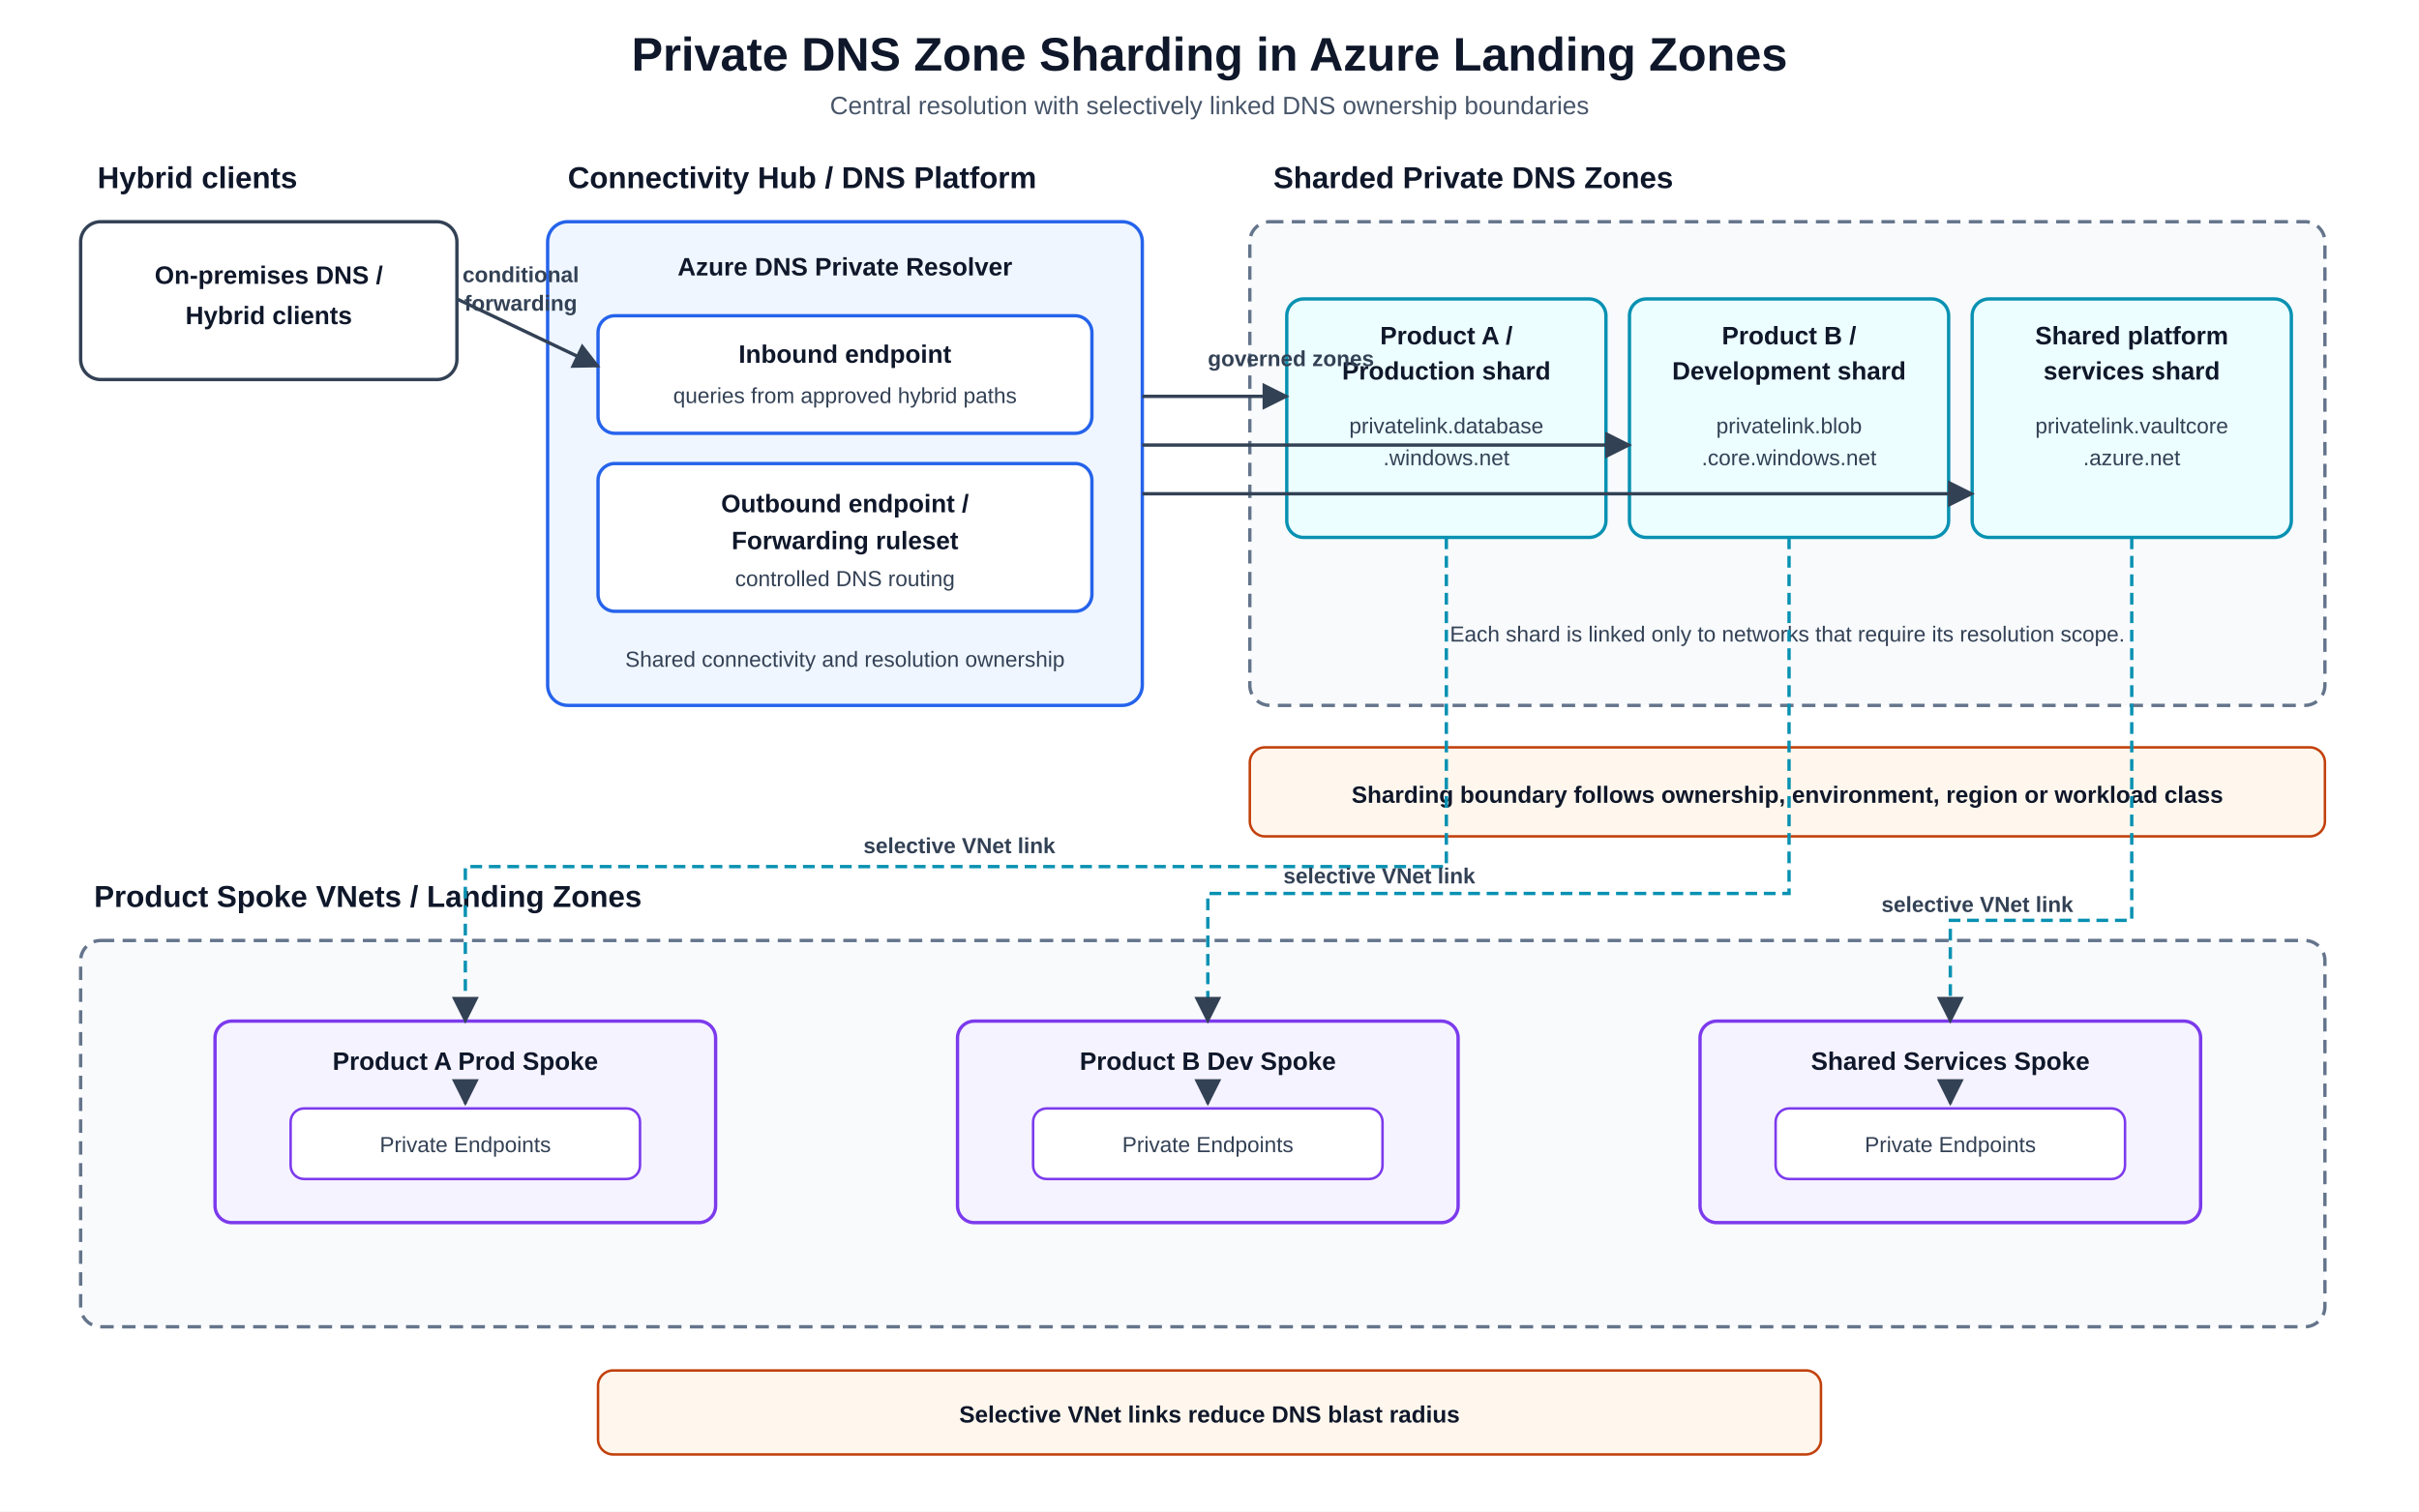
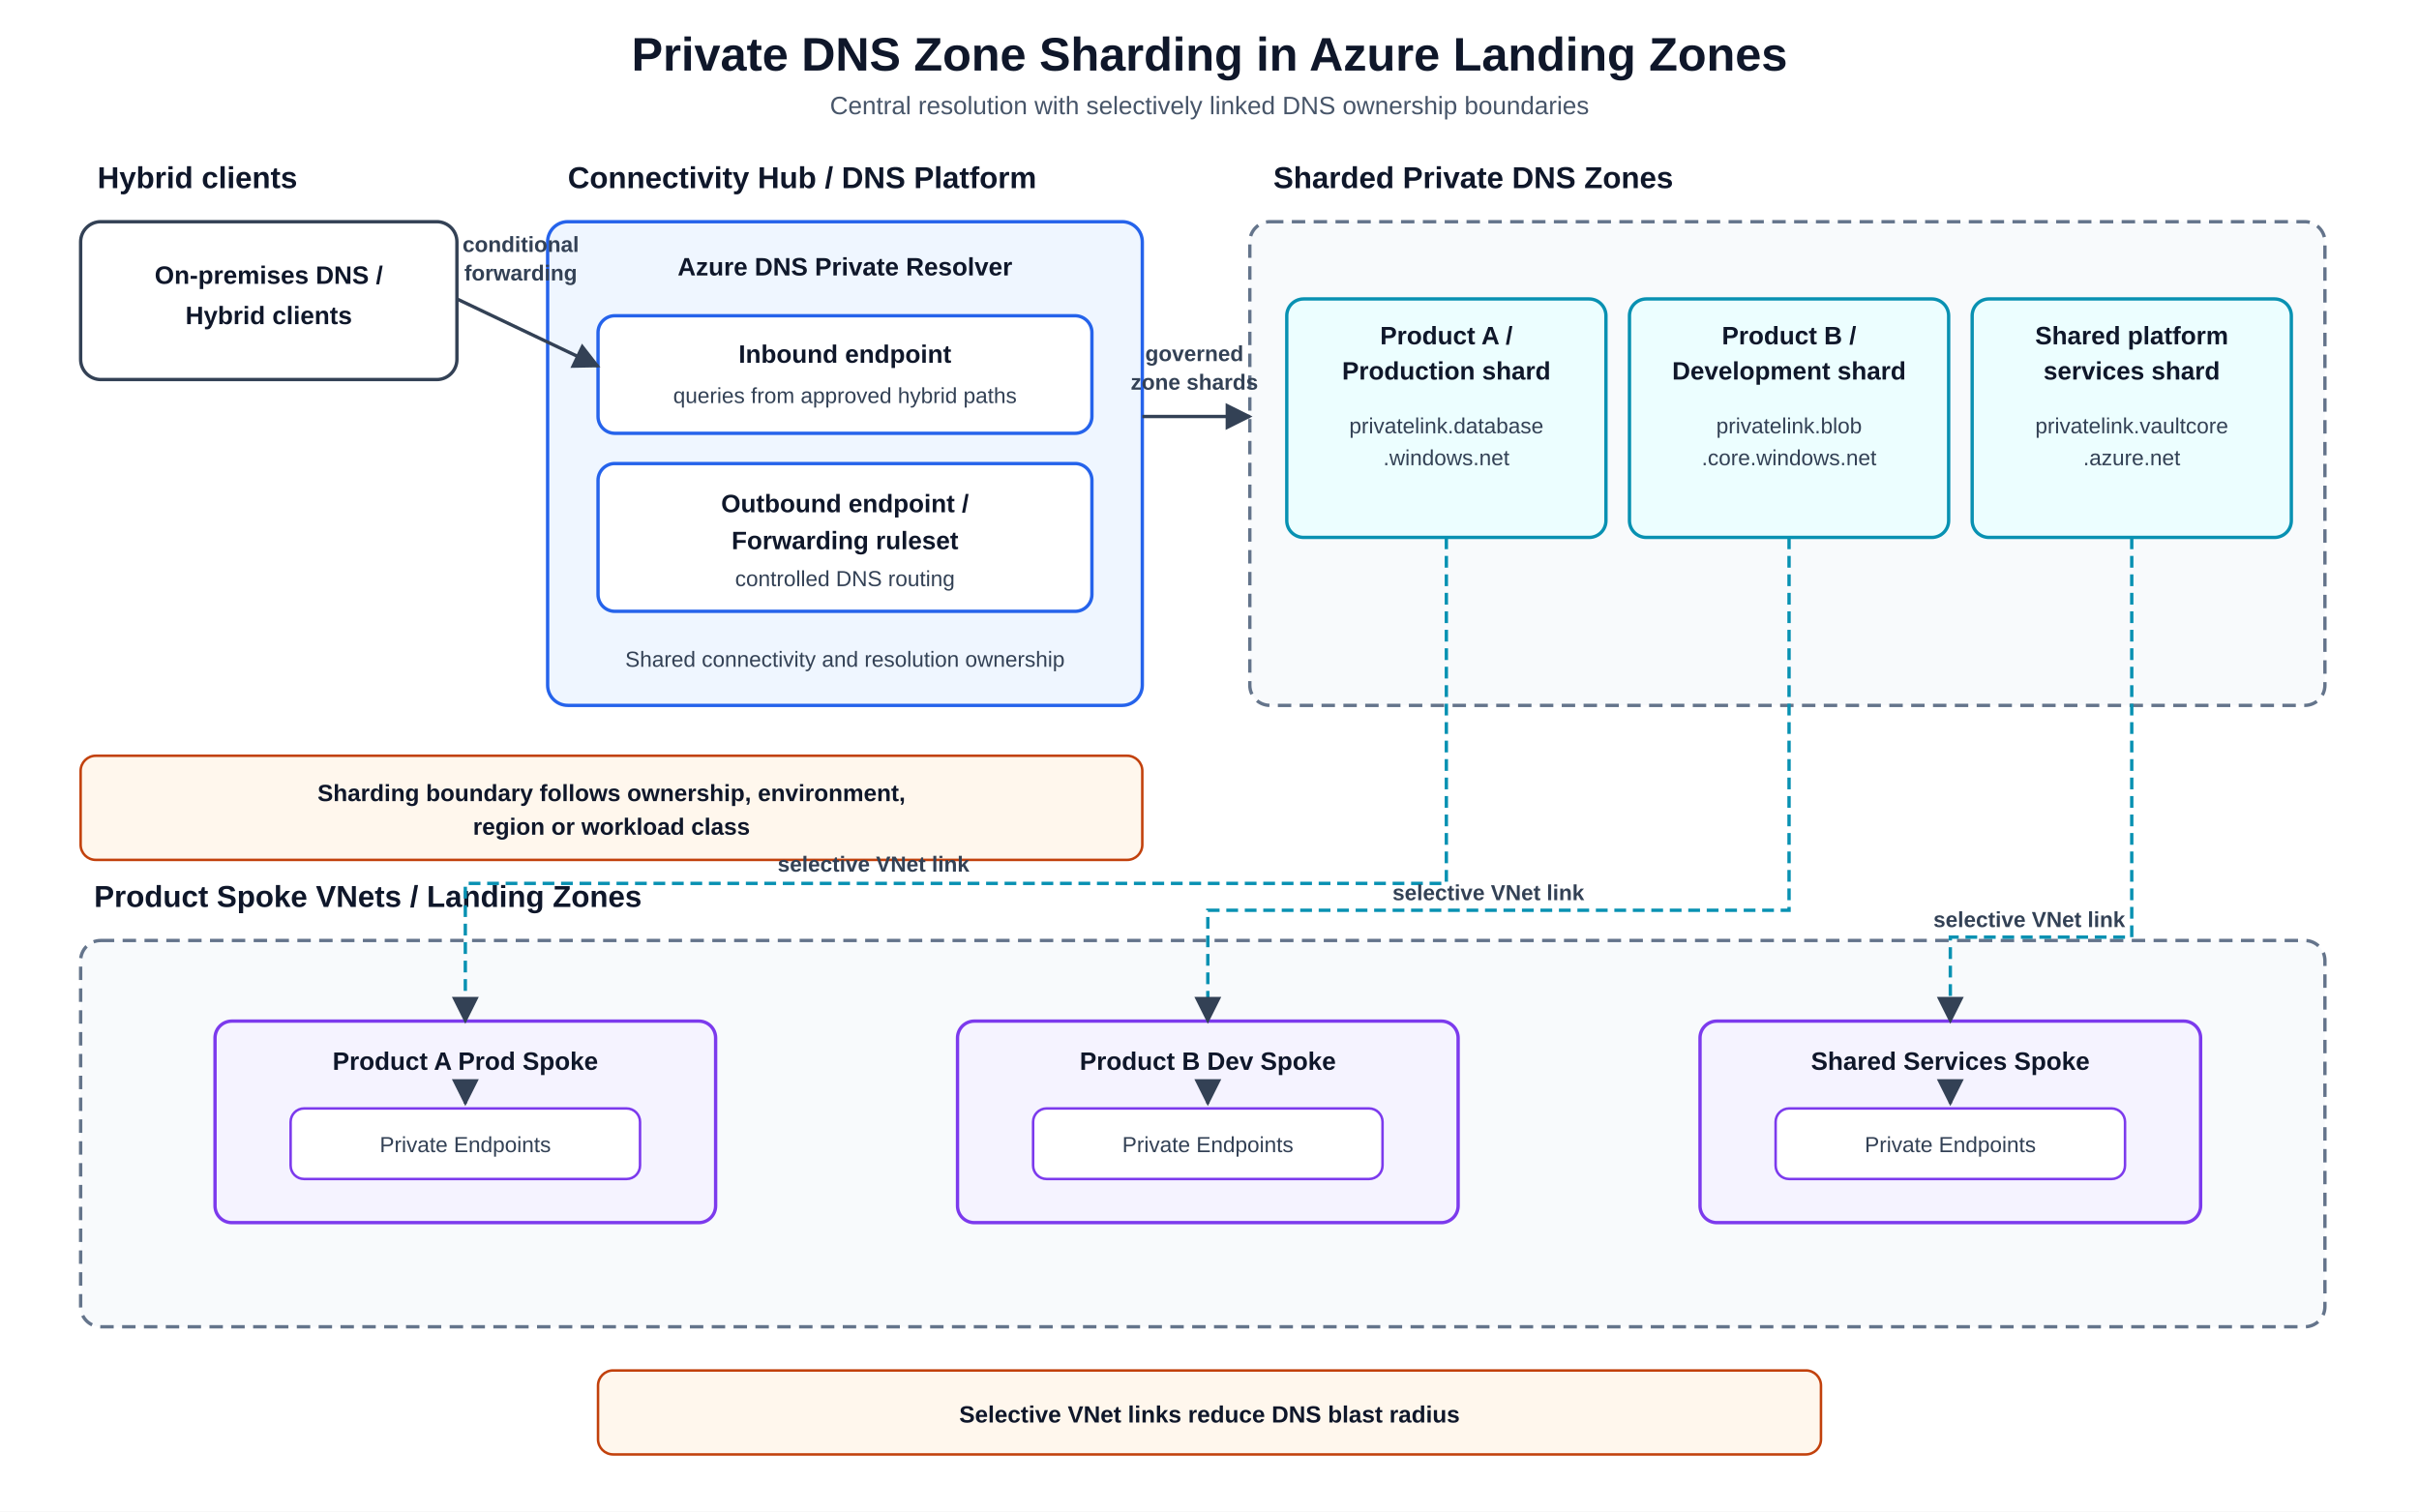
<svg xmlns="http://www.w3.org/2000/svg" width="1440" height="900" viewBox="0 0 1440 900" role="img" aria-labelledby="diagram-title diagram-description">
  <defs>
    <marker id="arrow" viewBox="0 0 10 10" refX="9" refY="5" markerWidth="8" markerHeight="8" orient="auto-start-reverse">
      <path d="M 0 0 L 10 5 L 0 10 z" fill="#334155" />
    </marker>
    <style>
      .title { font: 700 28px Arial, sans-serif; fill: #0f172a; }
      .subtitle { font: 400 15px Arial, sans-serif; fill: #475569; }
      .heading { font: 700 18px Arial, sans-serif; fill: #0f172a; }
      .label { font: 600 15px Arial, sans-serif; fill: #0f172a; }
      .small { font: 400 13px Arial, sans-serif; fill: #334155; }
      .arrow-label { font: 600 13px Arial, sans-serif; fill: #334155; }
      .note { font: 600 14px Arial, sans-serif; fill: #0f172a; }
      .boundary { fill: #f8fafc; stroke: #64748b; stroke-width: 2; stroke-dasharray: 8 5; rx: 12; }
      .external { fill: #ffffff; stroke: #334155; stroke-width: 2; rx: 12; }
      .hub { fill: #eff6ff; stroke: #2563eb; stroke-width: 2; rx: 12; }
      .resolver { fill: #ffffff; stroke: #2563eb; stroke-width: 2; rx: 10; }
      .zone { fill: #ecfeff; stroke: #0891b2; stroke-width: 2; rx: 10; }
      .spoke { fill: #f5f3ff; stroke: #7c3aed; stroke-width: 2; rx: 10; }
      .endpoint { fill: #ffffff; stroke: #7c3aed; stroke-width: 1.5; rx: 8; }
      .callout { fill: #fff7ed; stroke: #c2410c; stroke-width: 1.5; rx: 9; }
      .flow { fill: none; stroke: #334155; stroke-width: 2; marker-end: url(#arrow); }
      .link { fill: none; stroke: #0891b2; stroke-width: 2; stroke-dasharray: 7 4; marker-end: url(#arrow); }
    </style>
  </defs>
  <rect width="1440" height="900" fill="#ffffff" />
  <text x="720" y="42" class="title" text-anchor="middle">Private DNS Zone Sharding in Azure Landing Zones</text>
  <text x="720" y="68" class="subtitle" text-anchor="middle">Central resolution with selectively linked DNS ownership boundaries</text>
  <text x="58" y="112" class="heading">Hybrid clients</text>
  <rect x="48" y="132" width="224" height="94" class="external" />
  <text x="160" y="169" class="label" text-anchor="middle">On-premises DNS /</text>
  <text x="160" y="193" class="label" text-anchor="middle">Hybrid clients</text>
  <text x="338" y="112" class="heading">Connectivity Hub / DNS Platform</text>
  <rect x="326" y="132" width="354" height="288" class="hub" />
  <text x="503" y="164" class="label" text-anchor="middle">Azure DNS Private Resolver</text>
  <rect x="356" y="188" width="294" height="70" class="resolver" />
  <text x="503" y="216" class="label" text-anchor="middle">Inbound endpoint</text>
  <text x="503" y="240" class="small" text-anchor="middle">queries from approved hybrid paths</text>
  <rect x="356" y="276" width="294" height="88" class="resolver" />
  <text x="503" y="305" class="label" text-anchor="middle">Outbound endpoint /</text>
  <text x="503" y="327" class="label" text-anchor="middle">Forwarding ruleset</text>
  <text x="503" y="349" class="small" text-anchor="middle">controlled DNS routing</text>
  <text x="503" y="397" class="small" text-anchor="middle">Shared connectivity and resolution ownership</text>
  <path d="M 272 178 L 356 218" class="flow" />
-   <text x="310" y="168" class="arrow-label" text-anchor="middle">conditional</text>
-   <text x="310" y="185" class="arrow-label" text-anchor="middle">forwarding</text>
+   <text x="310" y="150" class="arrow-label" text-anchor="middle">conditional</text>
+   <text x="310" y="167" class="arrow-label" text-anchor="middle">forwarding</text>
  <text x="758" y="112" class="heading">Sharded Private DNS Zones</text>
  <rect x="744" y="132" width="640" height="288" class="boundary" />
  <rect x="766" y="178" width="190" height="142" class="zone" />
  <text x="861" y="205" class="label" text-anchor="middle">Product A /</text>
  <text x="861" y="226" class="label" text-anchor="middle">Production shard</text>
  <text x="861" y="258" class="small" text-anchor="middle">privatelink.database</text>
  <text x="861" y="277" class="small" text-anchor="middle">.windows.net</text>
  <rect x="970" y="178" width="190" height="142" class="zone" />
  <text x="1065" y="205" class="label" text-anchor="middle">Product B /</text>
  <text x="1065" y="226" class="label" text-anchor="middle">Development shard</text>
  <text x="1065" y="258" class="small" text-anchor="middle">privatelink.blob</text>
  <text x="1065" y="277" class="small" text-anchor="middle">.core.windows.net</text>
  <rect x="1174" y="178" width="190" height="142" class="zone" />
  <text x="1269" y="205" class="label" text-anchor="middle">Shared platform</text>
  <text x="1269" y="226" class="label" text-anchor="middle">services shard</text>
  <text x="1269" y="258" class="small" text-anchor="middle">privatelink.vaultcore</text>
  <text x="1269" y="277" class="small" text-anchor="middle">.azure.net</text>
-   <text x="1064" y="382" class="small" text-anchor="middle">Each shard is linked only to networks that require its resolution scope.</text>
-   <path d="M 680 236 L 766 236" class="flow" />
-   <path d="M 680 265 L 970 265" class="flow" />
-   <path d="M 680 294 L 1174 294" class="flow" />
-   <text x="719" y="218" class="arrow-label">governed zones</text>
-   <rect x="744" y="445" width="640" height="53" class="callout" />
-   <text x="1064" y="478" class="note" text-anchor="middle">Sharding boundary follows ownership, environment, region or workload class</text>
+   <path d="M 680 248 L 744 248" class="flow" />
+   <text x="711" y="215" class="arrow-label" text-anchor="middle">governed</text>
+   <text x="711" y="232" class="arrow-label" text-anchor="middle">zone shards</text>
+   <rect x="48" y="450" width="632" height="62" class="callout" />
+   <text x="364" y="477" class="note" text-anchor="middle">Sharding boundary follows ownership, environment,</text>
+   <text x="364" y="497" class="note" text-anchor="middle">region or workload class</text>
  <text x="56" y="540" class="heading">Product Spoke VNets / Landing Zones</text>
  <rect x="48" y="560" width="1336" height="230" class="boundary" />
  <rect x="128" y="608" width="298" height="120" class="spoke" />
  <text x="277" y="637" class="label" text-anchor="middle">Product A Prod Spoke</text>
  <rect x="173" y="660" width="208" height="42" class="endpoint" />
  <text x="277" y="686" class="small" text-anchor="middle">Private Endpoints</text>
  <path d="M 277 643 L 277 657" class="flow" />
  <rect x="570" y="608" width="298" height="120" class="spoke" />
  <text x="719" y="637" class="label" text-anchor="middle">Product B Dev Spoke</text>
  <rect x="615" y="660" width="208" height="42" class="endpoint" />
  <text x="719" y="686" class="small" text-anchor="middle">Private Endpoints</text>
  <path d="M 719 643 L 719 657" class="flow" />
  <rect x="1012" y="608" width="298" height="120" class="spoke" />
  <text x="1161" y="637" class="label" text-anchor="middle">Shared Services Spoke</text>
  <rect x="1057" y="660" width="208" height="42" class="endpoint" />
  <text x="1161" y="686" class="small" text-anchor="middle">Private Endpoints</text>
  <path d="M 1161 643 L 1161 657" class="flow" />
-   <path d="M 861 320 L 861 516 L 277 516 L 277 608" class="link" />
-   <path d="M 1065 320 L 1065 532 L 719 532 L 719 608" class="link" />
-   <path d="M 1269 320 L 1269 548 L 1161 548 L 1161 608" class="link" />
-   <text x="514" y="508" class="arrow-label">selective VNet link</text>
-   <text x="764" y="526" class="arrow-label">selective VNet link</text>
-   <text x="1120" y="543" class="arrow-label">selective VNet link</text>
+   <path d="M 861 320 L 861 526 L 277 526 L 277 608" class="link" />
+   <path d="M 1065 320 L 1065 542 L 719 542 L 719 608" class="link" />
+   <path d="M 1269 320 L 1269 558 L 1161 558 L 1161 608" class="link" />
+   <text x="520" y="519" class="arrow-label" text-anchor="middle">selective VNet link</text>
+   <text x="886" y="536" class="arrow-label" text-anchor="middle">selective VNet link</text>
+   <text x="1208" y="552" class="arrow-label" text-anchor="middle">selective VNet link</text>
  <rect x="356" y="816" width="728" height="50" class="callout" />
  <text x="720" y="847" class="note" text-anchor="middle">Selective VNet links reduce DNS blast radius</text>
</svg>
